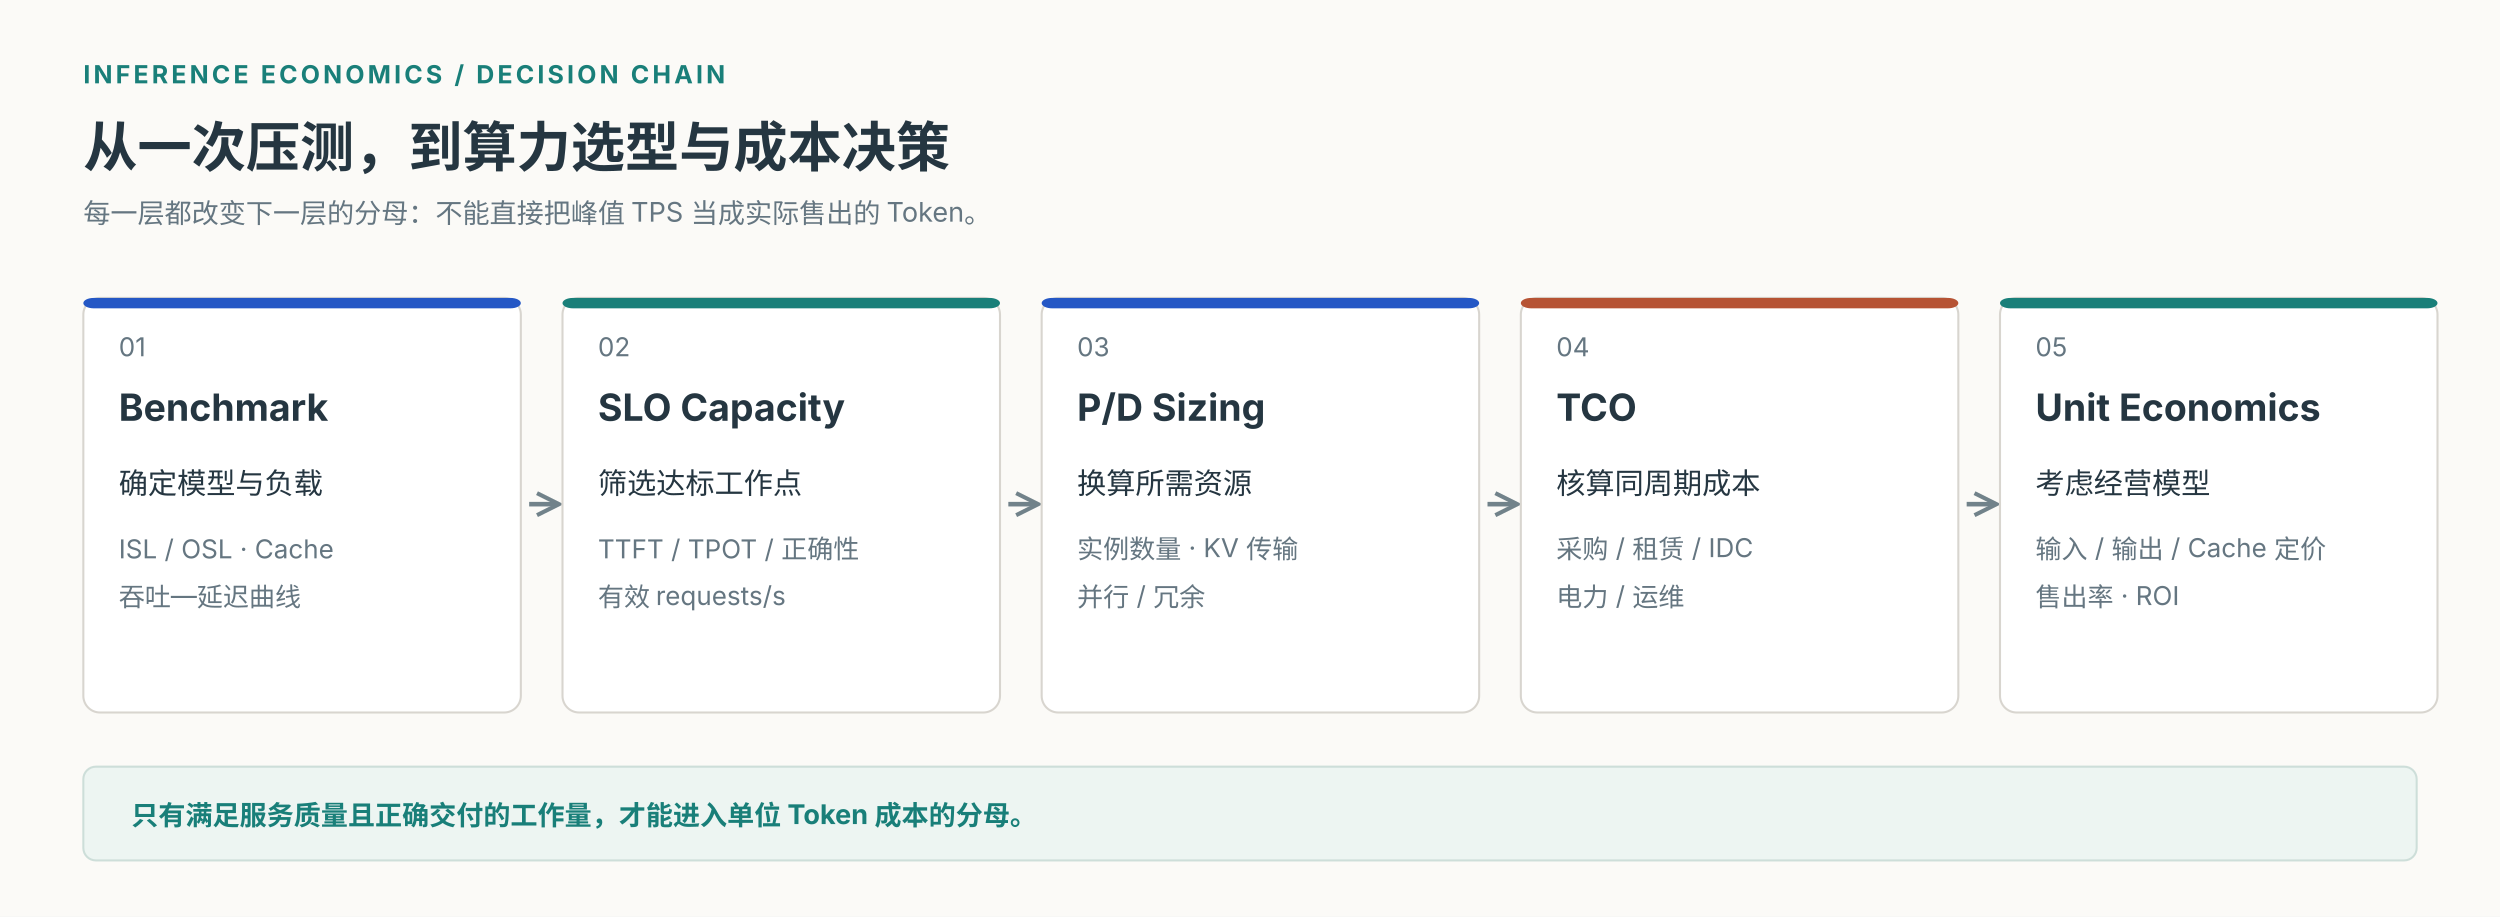
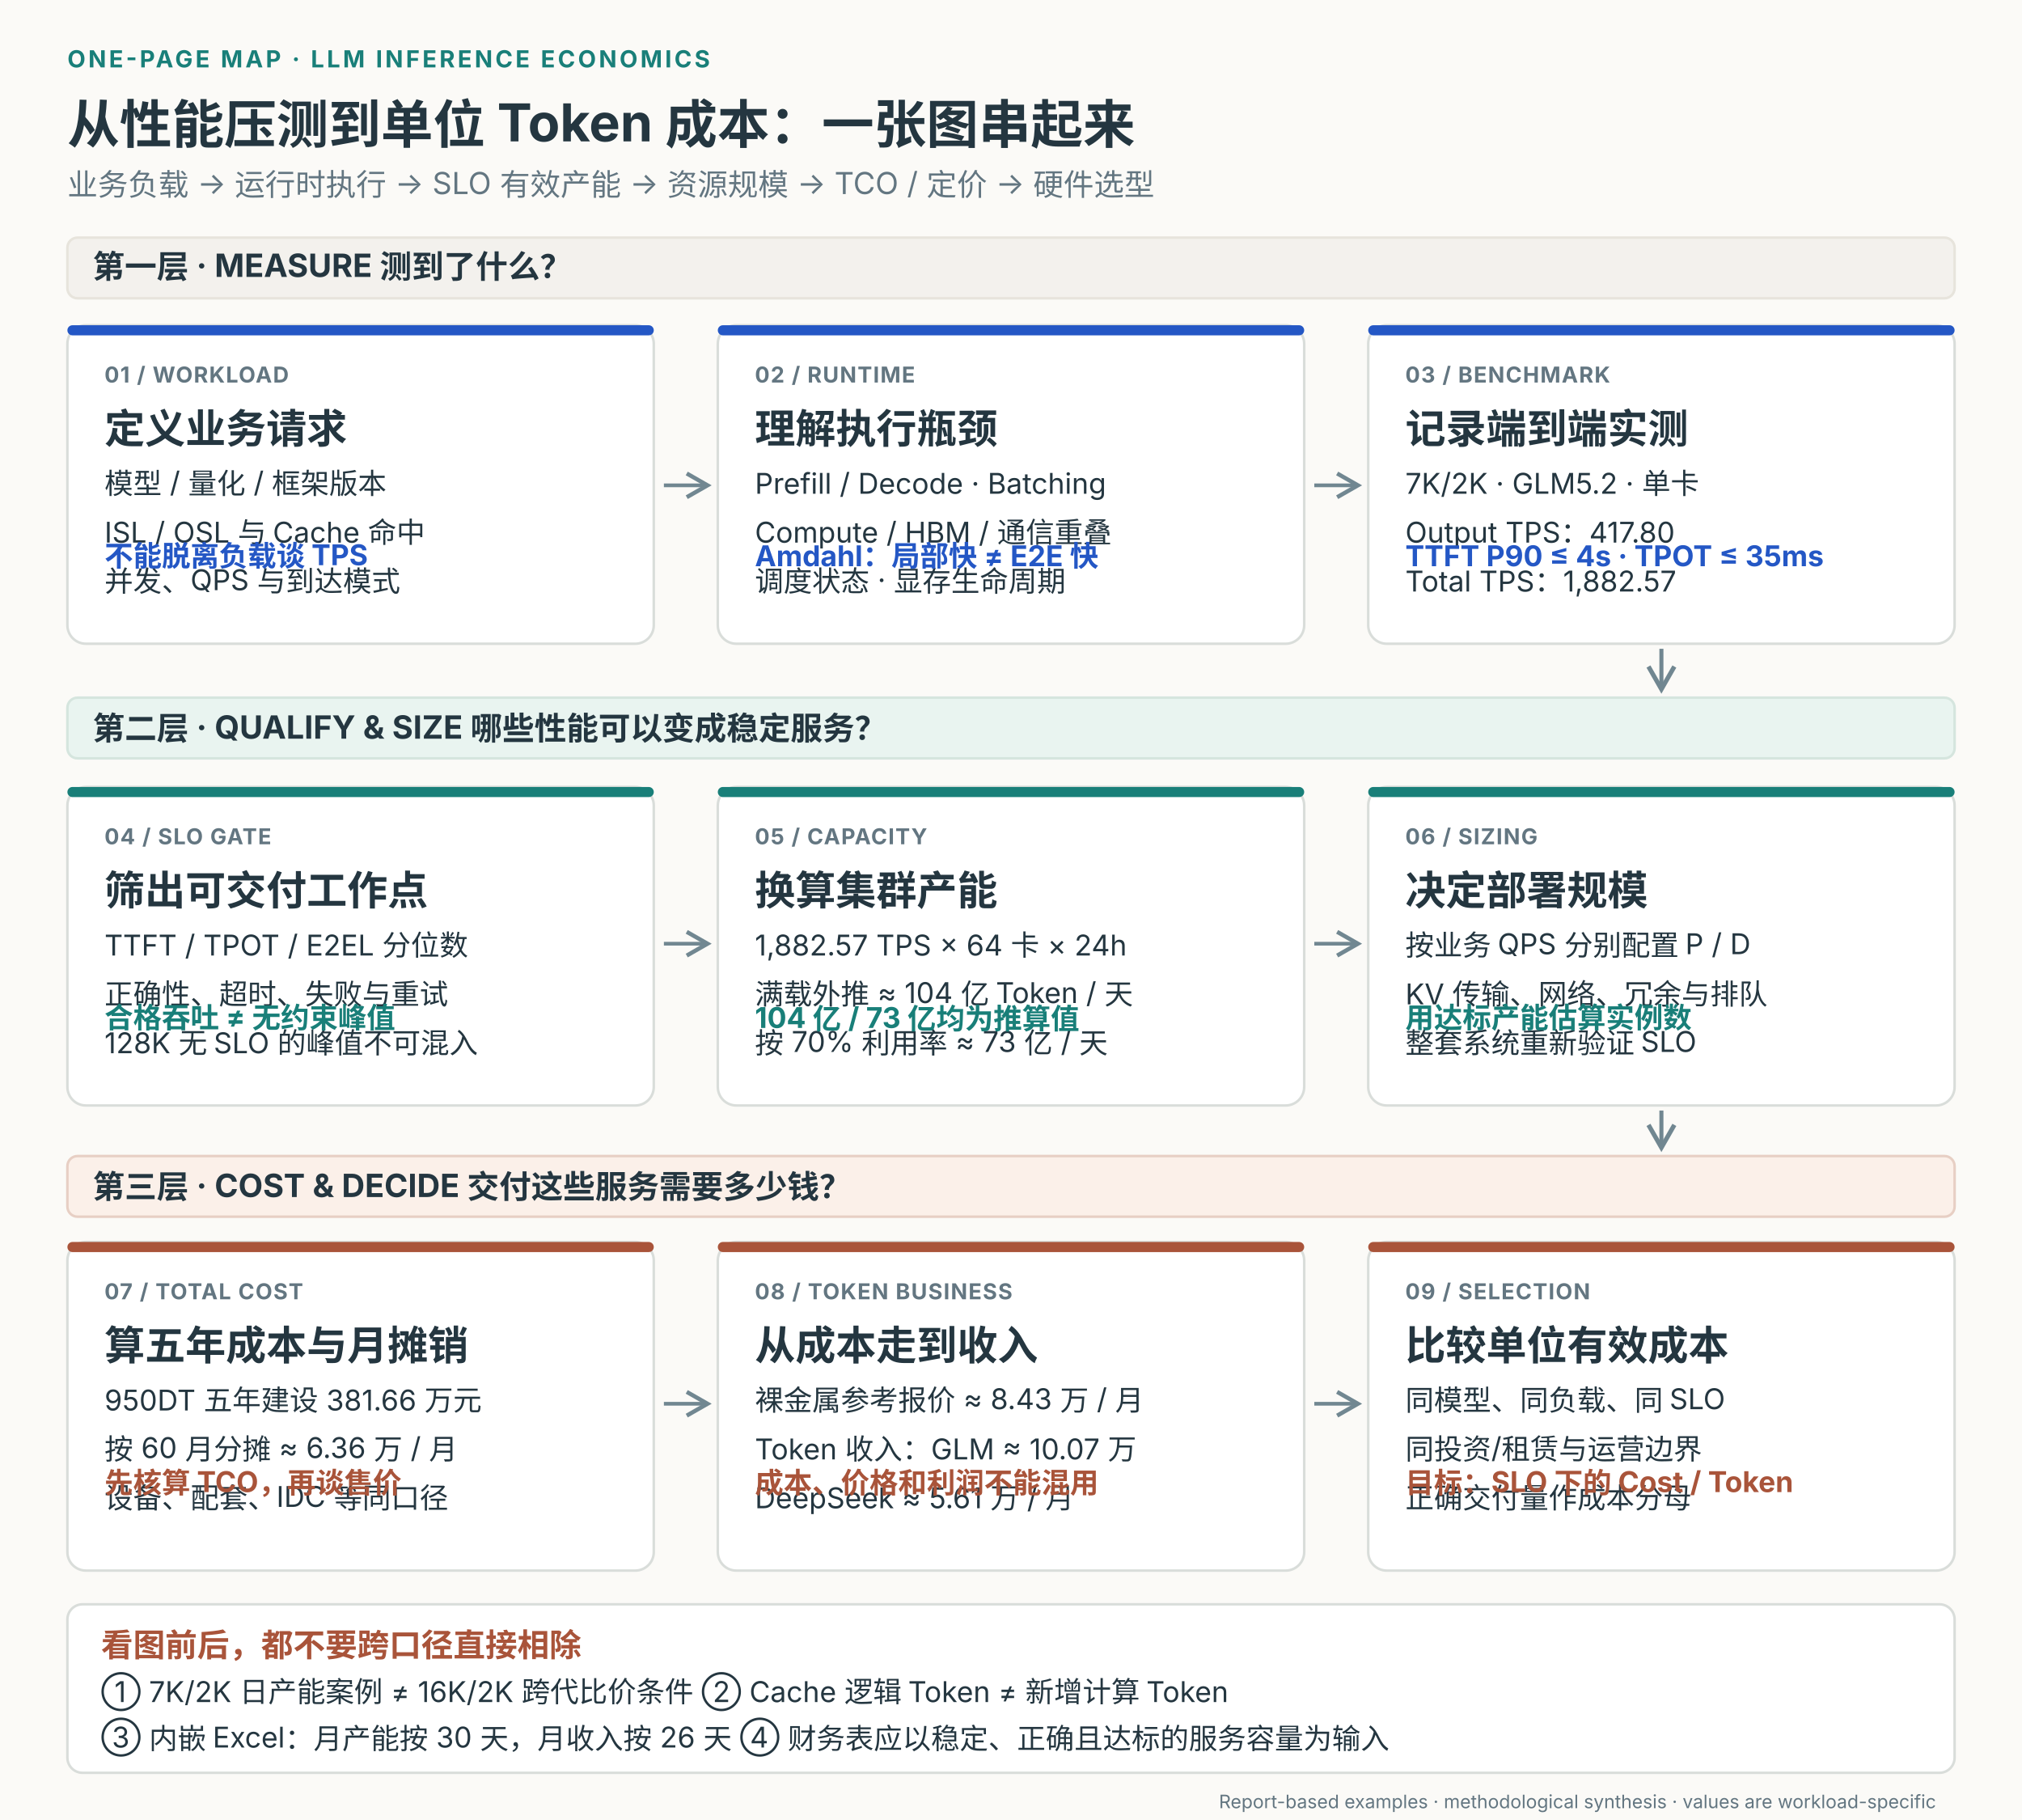
- <svg xmlns="http://www.w3.org/2000/svg" width="1200" height="440" viewBox="0 0 1200 440" role="img" aria-labelledby="title desc">
+ <svg xmlns="http://www.w3.org/2000/svg" width="1200" height="1080" viewBox="0 0 1200 1080" role="img" aria-labelledby="title desc">
  <defs>
    <style>
- text{font-family:Inter,"Noto Sans CJK SC","PingFang SC","Microsoft YaHei",Arial,sans-serif}
- .kicker{fill:#197F79;font-size:12px;font-weight:700;letter-spacing:1.5px}
- .title{fill:#253641;font-size:26px;font-weight:700}
- .subtitle{fill:#657681;font-size:13px}
- .heading{fill:#253641;font-size:18px;font-weight:700}
- .body{fill:#253641;font-size:14px}
- .small{fill:#657681;font-size:12.5px}
- .number{fill:#253641;font-size:25px;font-weight:700}
- .value{fill:#253641;font-size:17px;font-weight:700}
- .note{fill:#B65334;font-size:14px;font-weight:700}
- .tag{fill:#197F79;font-size:13px;font-weight:700}
+ text{font-family:Inter,"Noto Sans CJK SC","PingFang SC","Microsoft YaHei","Segoe UI",Arial,sans-serif}
+ .overline{fill:#197F79;font-size:14px;font-weight:700;letter-spacing:1.6px}
+ .title{fill:#243640;font-size:31px;font-weight:730}
+ .subtitle{fill:#637681;font-size:18px}
+ .rowLabel{fill:#243640;font-size:19px;font-weight:700}
+ .kicker{fill:#637681;font-size:13px;font-weight:700;letter-spacing:0.6px}
+ .panelHeading{fill:#243640;font-size:24px;font-weight:720}
+ .body{fill:#243640;font-size:17px}
+ .key{font-size:17px;font-weight:720}
+ .small{fill:#637681;font-size:14px}
+ .footerHead{fill:#A9543A;font-size:19px;font-weight:700}
+ .footer{fill:#243640;font-size:17px}
</style>
-     <marker id="arr" viewBox="0 0 10 10" refX="8" refY="5" markerWidth="6" markerHeight="6" orient="auto-start-reverse">
-       <path d="M1 1 L9 5 L1 9" fill="none" stroke="#71828A" stroke-width="1.5" />
+     <marker id="arrow" viewBox="0 0 10 10" refX="7.5" refY="5" markerWidth="8" markerHeight="8" orient="auto">
+       <path d="M1 1 L8 5 L1 9" fill="none" stroke="#718791" stroke-width="1.4" />
    </marker>
  </defs>
-   <rect width="1200" height="440" fill="#FBFAF7" />
-   <text x="40" y="40" class="kicker">INFERENCE ECONOMICS / DECISION CHAIN</text>
-   <text x="40" y="80" class="title">从一次压测，到算力选型与成本决策</text>
-   <text x="40" y="107" class="subtitle">每一层都改变下一层的分母：不能直接把峰值 TPS 当成实际售出的 Token。</text>
-   <rect x="40" y="143" width="210" height="199" rx="8" fill="#FFFFFF" stroke="#D8D5CF" />
-   <rect x="40" y="143" width="210" height="5" rx="5" fill="#2457C5" />
-   <text x="57" y="171" class="small">01</text>
-   <text x="57" y="202" class="heading">Benchmark</text>
-   <text x="57" y="237" class="body">确定模型与负载</text>
-   <text x="57" y="268" class="small">ISL / OSL · Cache</text>
-   <text x="57" y="291" class="small">吞吐—延迟曲线</text>
-   <path d="M254 242 L267 242" stroke="#71828A" stroke-width="2.2" fill="none" marker-end="url(#arr)" />
-   <rect x="270" y="143" width="210" height="199" rx="8" fill="#FFFFFF" stroke="#D8D5CF" />
-   <rect x="270" y="143" width="210" height="5" rx="5" fill="#197F79" />
-   <text x="287" y="171" class="small">02</text>
-   <text x="287" y="202" class="heading">SLO Capacity</text>
-   <text x="287" y="237" class="body">筛选达标工作点</text>
-   <text x="287" y="268" class="small">TTFT / TPOT / 正确性</text>
-   <text x="287" y="291" class="small">有效 requests/s</text>
-   <path d="M484 242 L497 242" stroke="#71828A" stroke-width="2.2" fill="none" marker-end="url(#arr)" />
-   <rect x="500" y="143" width="210" height="199" rx="8" fill="#FFFFFF" stroke="#D8D5CF" />
-   <rect x="500" y="143" width="210" height="5" rx="5" fill="#2457C5" />
-   <text x="517" y="171" class="small">03</text>
-   <text x="517" y="202" class="heading">P/D Sizing</text>
-   <text x="517" y="237" class="body">换算所需资源</text>
-   <text x="517" y="268" class="small">实例数量 · KV 传输</text>
-   <text x="517" y="291" class="small">并行 / 冗余</text>
-   <path d="M714 242 L727 242" stroke="#71828A" stroke-width="2.2" fill="none" marker-end="url(#arr)" />
-   <rect x="730" y="143" width="210" height="199" rx="8" fill="#FFFFFF" stroke="#D8D5CF" />
-   <rect x="730" y="143" width="210" height="5" rx="5" fill="#B65334" />
-   <text x="747" y="171" class="small">04</text>
-   <text x="747" y="202" class="heading">TCO</text>
-   <text x="747" y="237" class="body">核算同周期成本</text>
-   <text x="747" y="268" class="small">采购 / 租赁 / IDC</text>
-   <text x="747" y="291" class="small">电力 / 运维</text>
-   <path d="M944 242 L957 242" stroke="#71828A" stroke-width="2.2" fill="none" marker-end="url(#arr)" />
-   <rect x="960" y="143" width="210" height="199" rx="8" fill="#FFFFFF" stroke="#D8D5CF" />
-   <rect x="960" y="143" width="210" height="5" rx="5" fill="#197F79" />
-   <text x="977" y="171" class="small">05</text>
-   <text x="977" y="202" class="heading">Unit Economics</text>
-   <text x="977" y="237" class="body">考虑经营模型</text>
-   <text x="977" y="268" class="small">输入 / 输出 / Cache 定价</text>
-   <text x="977" y="291" class="small">售出率 · ROI</text>
-   <rect x="40" y="368" width="1120" height="45" rx="6" fill="#EDF5F2" stroke="#CDDED9" />
-   <text x="63" y="396" class="tag">只有满足服务质量且正确交付的工作量，才能进入单位 Token 成本的分母。</text>
+   <rect width="1200" height="1080" fill="#FBFAF7" />
+   <text x="40" y="40" class="overline">ONE-PAGE MAP · LLM INFERENCE ECONOMICS</text>
+   <text x="40" y="85" class="title">从性能压测到单位 Token 成本：一张图串起来</text>
+   <text x="40" y="116" class="subtitle">业务负载 → 运行时执行 → SLO 有效产能 → 资源规模 → TCO / 定价 → 硬件选型</text>
+   <rect x="40" y="141" width="1120" height="36" rx="6" fill="#F3F1ED" stroke="#E7E4DC" stroke-width="1.5" />
+   <text x="55" y="165" class="rowLabel">第一层 · MEASURE  测到了什么？</text>
+   <rect x="40" y="193" width="348" height="189" rx="11" fill="#FFFFFF" stroke="#D9DDDA" stroke-width="1.5" />
+   <rect x="40" y="193" width="348" height="6" rx="3" fill="#2457C5" />
+   <text x="62" y="227" class="kicker">01 / WORKLOAD</text>
+   <text x="62" y="263" class="panelHeading">定义业务请求</text>
+   <text x="62" y="293" class="body">模型 / 量化 / 框架版本</text>
+   <text x="62" y="322" class="body">ISL / OSL 与 Cache 命中</text>
+   <text x="62" y="351" class="body">并发、QPS 与到达模式</text>
+   <text x="62" y="336" class="key" fill="#2457C5">不能脱离负载谈 TPS</text>
+   <rect x="426" y="193" width="348" height="189" rx="11" fill="#FFFFFF" stroke="#D9DDDA" stroke-width="1.5" />
+   <rect x="426" y="193" width="348" height="6" rx="3" fill="#2457C5" />
+   <text x="448" y="227" class="kicker">02 / RUNTIME</text>
+   <text x="448" y="263" class="panelHeading">理解执行瓶颈</text>
+   <text x="448" y="293" class="body">Prefill / Decode · Batching</text>
+   <text x="448" y="322" class="body">Compute / HBM / 通信重叠</text>
+   <text x="448" y="351" class="body">调度状态 · 显存生命周期</text>
+   <text x="448" y="336" class="key" fill="#2457C5">Amdahl：局部快 ≠ E2E 快</text>
+   <rect x="812" y="193" width="348" height="189" rx="11" fill="#FFFFFF" stroke="#D9DDDA" stroke-width="1.5" />
+   <rect x="812" y="193" width="348" height="6" rx="3" fill="#2457C5" />
+   <text x="834" y="227" class="kicker">03 / BENCHMARK</text>
+   <text x="834" y="263" class="panelHeading">记录端到端实测</text>
+   <text x="834" y="293" class="body">7K/2K · GLM5.2 · 单卡</text>
+   <text x="834" y="322" class="body">Output TPS：417.80</text>
+   <text x="834" y="351" class="body">Total TPS：1,882.57</text>
+   <text x="834" y="336" class="key" fill="#2457C5">TTFT P90 ≤ 4s · TPOT ≤ 35ms</text>
+   <path d="M394 288H419" fill="none" stroke="#718791" stroke-width="2.2" marker-end="url(#arrow)" />
+   <path d="M780 288H805" fill="none" stroke="#718791" stroke-width="2.2" marker-end="url(#arrow)" />
+   <path d="M986 385 V408" fill="none" stroke="#718791" stroke-width="2.4" marker-end="url(#arrow)" />
+   <rect x="40" y="414" width="1120" height="36" rx="6" fill="#E9F4F0" stroke="#D5E5DE" stroke-width="1.5" />
+   <text x="55" y="439" class="rowLabel">第二层 · QUALIFY &amp; SIZE  哪些性能可以变成稳定服务？</text>
+   <rect x="40" y="467" width="348" height="189" rx="11" fill="#FFFFFF" stroke="#D9DDDA" stroke-width="1.5" />
+   <rect x="40" y="467" width="348" height="6" rx="3" fill="#197F79" />
+   <text x="62" y="501" class="kicker">04 / SLO GATE</text>
+   <text x="62" y="537" class="panelHeading">筛出可交付工作点</text>
+   <text x="62" y="567" class="body">TTFT / TPOT / E2EL 分位数</text>
+   <text x="62" y="596" class="body">正确性、超时、失败与重试</text>
+   <text x="62" y="625" class="body">128K 无 SLO 的峰值不可混入</text>
+   <text x="62" y="610" class="key" fill="#197F79">合格吞吐 ≠ 无约束峰值</text>
+   <rect x="426" y="467" width="348" height="189" rx="11" fill="#FFFFFF" stroke="#D9DDDA" stroke-width="1.5" />
+   <rect x="426" y="467" width="348" height="6" rx="3" fill="#197F79" />
+   <text x="448" y="501" class="kicker">05 / CAPACITY</text>
+   <text x="448" y="537" class="panelHeading">换算集群产能</text>
+   <text x="448" y="567" class="body">1,882.57 TPS × 64 卡 × 24h</text>
+   <text x="448" y="596" class="body">满载外推 ≈ 104 亿 Token / 天</text>
+   <text x="448" y="625" class="body">按 70% 利用率 ≈ 73 亿 / 天</text>
+   <text x="448" y="610" class="key" fill="#197F79">104 亿 / 73 亿均为推算值</text>
+   <rect x="812" y="467" width="348" height="189" rx="11" fill="#FFFFFF" stroke="#D9DDDA" stroke-width="1.5" />
+   <rect x="812" y="467" width="348" height="6" rx="3" fill="#197F79" />
+   <text x="834" y="501" class="kicker">06 / SIZING</text>
+   <text x="834" y="537" class="panelHeading">决定部署规模</text>
+   <text x="834" y="567" class="body">按业务 QPS 分别配置 P / D</text>
+   <text x="834" y="596" class="body">KV 传输、网络、冗余与排队</text>
+   <text x="834" y="625" class="body">整套系统重新验证 SLO</text>
+   <text x="834" y="610" class="key" fill="#197F79">用达标产能估算实例数</text>
+   <path d="M394 560H419" fill="none" stroke="#718791" stroke-width="2.2" marker-end="url(#arrow)" />
+   <path d="M780 560H805" fill="none" stroke="#718791" stroke-width="2.2" marker-end="url(#arrow)" />
+   <path d="M986 659 V680" fill="none" stroke="#718791" stroke-width="2.4" marker-end="url(#arrow)" />
+   <rect x="40" y="686" width="1120" height="36" rx="6" fill="#FBF0E9" stroke="#E7CFC4" stroke-width="1.5" />
+   <text x="55" y="711" class="rowLabel">第三层 · COST &amp; DECIDE  交付这些服务需要多少钱？</text>
+   <rect x="40" y="737" width="348" height="195" rx="11" fill="#FFFFFF" stroke="#D9DDDA" stroke-width="1.5" />
+   <rect x="40" y="737" width="348" height="6" rx="3" fill="#A9543A" />
+   <text x="62" y="771" class="kicker">07 / TOTAL COST</text>
+   <text x="62" y="807" class="panelHeading">算五年成本与月摊销</text>
+   <text x="62" y="837" class="body">950DT 五年建设 381.66 万元</text>
+   <text x="62" y="866" class="body">按 60 月分摊 ≈ 6.36 万 / 月</text>
+   <text x="62" y="895" class="body">设备、配套、IDC 等同口径</text>
+   <text x="62" y="886" class="key" fill="#A9543A">先核算 TCO，再谈售价</text>
+   <rect x="426" y="737" width="348" height="195" rx="11" fill="#FFFFFF" stroke="#D9DDDA" stroke-width="1.5" />
+   <rect x="426" y="737" width="348" height="6" rx="3" fill="#A9543A" />
+   <text x="448" y="771" class="kicker">08 / TOKEN BUSINESS</text>
+   <text x="448" y="807" class="panelHeading">从成本走到收入</text>
+   <text x="448" y="837" class="body">裸金属参考报价 ≈ 8.43 万 / 月</text>
+   <text x="448" y="866" class="body">Token 收入：GLM ≈ 10.07 万</text>
+   <text x="448" y="895" class="body">DeepSeek ≈ 5.61 万 / 月</text>
+   <text x="448" y="886" class="key" fill="#A9543A">成本、价格和利润不能混用</text>
+   <rect x="812" y="737" width="348" height="195" rx="11" fill="#FFFFFF" stroke="#D9DDDA" stroke-width="1.5" />
+   <rect x="812" y="737" width="348" height="6" rx="3" fill="#A9543A" />
+   <text x="834" y="771" class="kicker">09 / SELECTION</text>
+   <text x="834" y="807" class="panelHeading">比较单位有效成本</text>
+   <text x="834" y="837" class="body">同模型、同负载、同 SLO</text>
+   <text x="834" y="866" class="body">同投资/租赁与运营边界</text>
+   <text x="834" y="895" class="body">正确交付量作成本分母</text>
+   <text x="834" y="886" class="key" fill="#A9543A">目标：SLO 下的 Cost / Token</text>
+   <path d="M394 833H419" fill="none" stroke="#718791" stroke-width="2.2" marker-end="url(#arrow)" />
+   <path d="M780 833H805" fill="none" stroke="#718791" stroke-width="2.2" marker-end="url(#arrow)" />
+   <rect x="40" y="952" width="1120" height="100" rx="9" fill="#FFFFFF" stroke="#D9DDDA" stroke-width="1.5" />
+   <text x="60" y="983" class="footerHead">看图前后，都不要跨口径直接相除</text>
+   <text x="60" y="1010" class="footer">① 7K/2K 日产能案例 ≠ 16K/2K 跨代比价条件    ② Cache 逻辑 Token ≠ 新增计算 Token</text>
+   <text x="60" y="1037" class="footer">③ 内嵌 Excel：月产能按 30 天，月收入按 26 天    ④ 财务表应以稳定、正确且达标的服务容量为输入</text>
+   <text x="1149" y="1073" fill="#637681" font-size="11" text-anchor="end">Report-based examples · methodological synthesis · values are workload-specific</text>
</svg>
